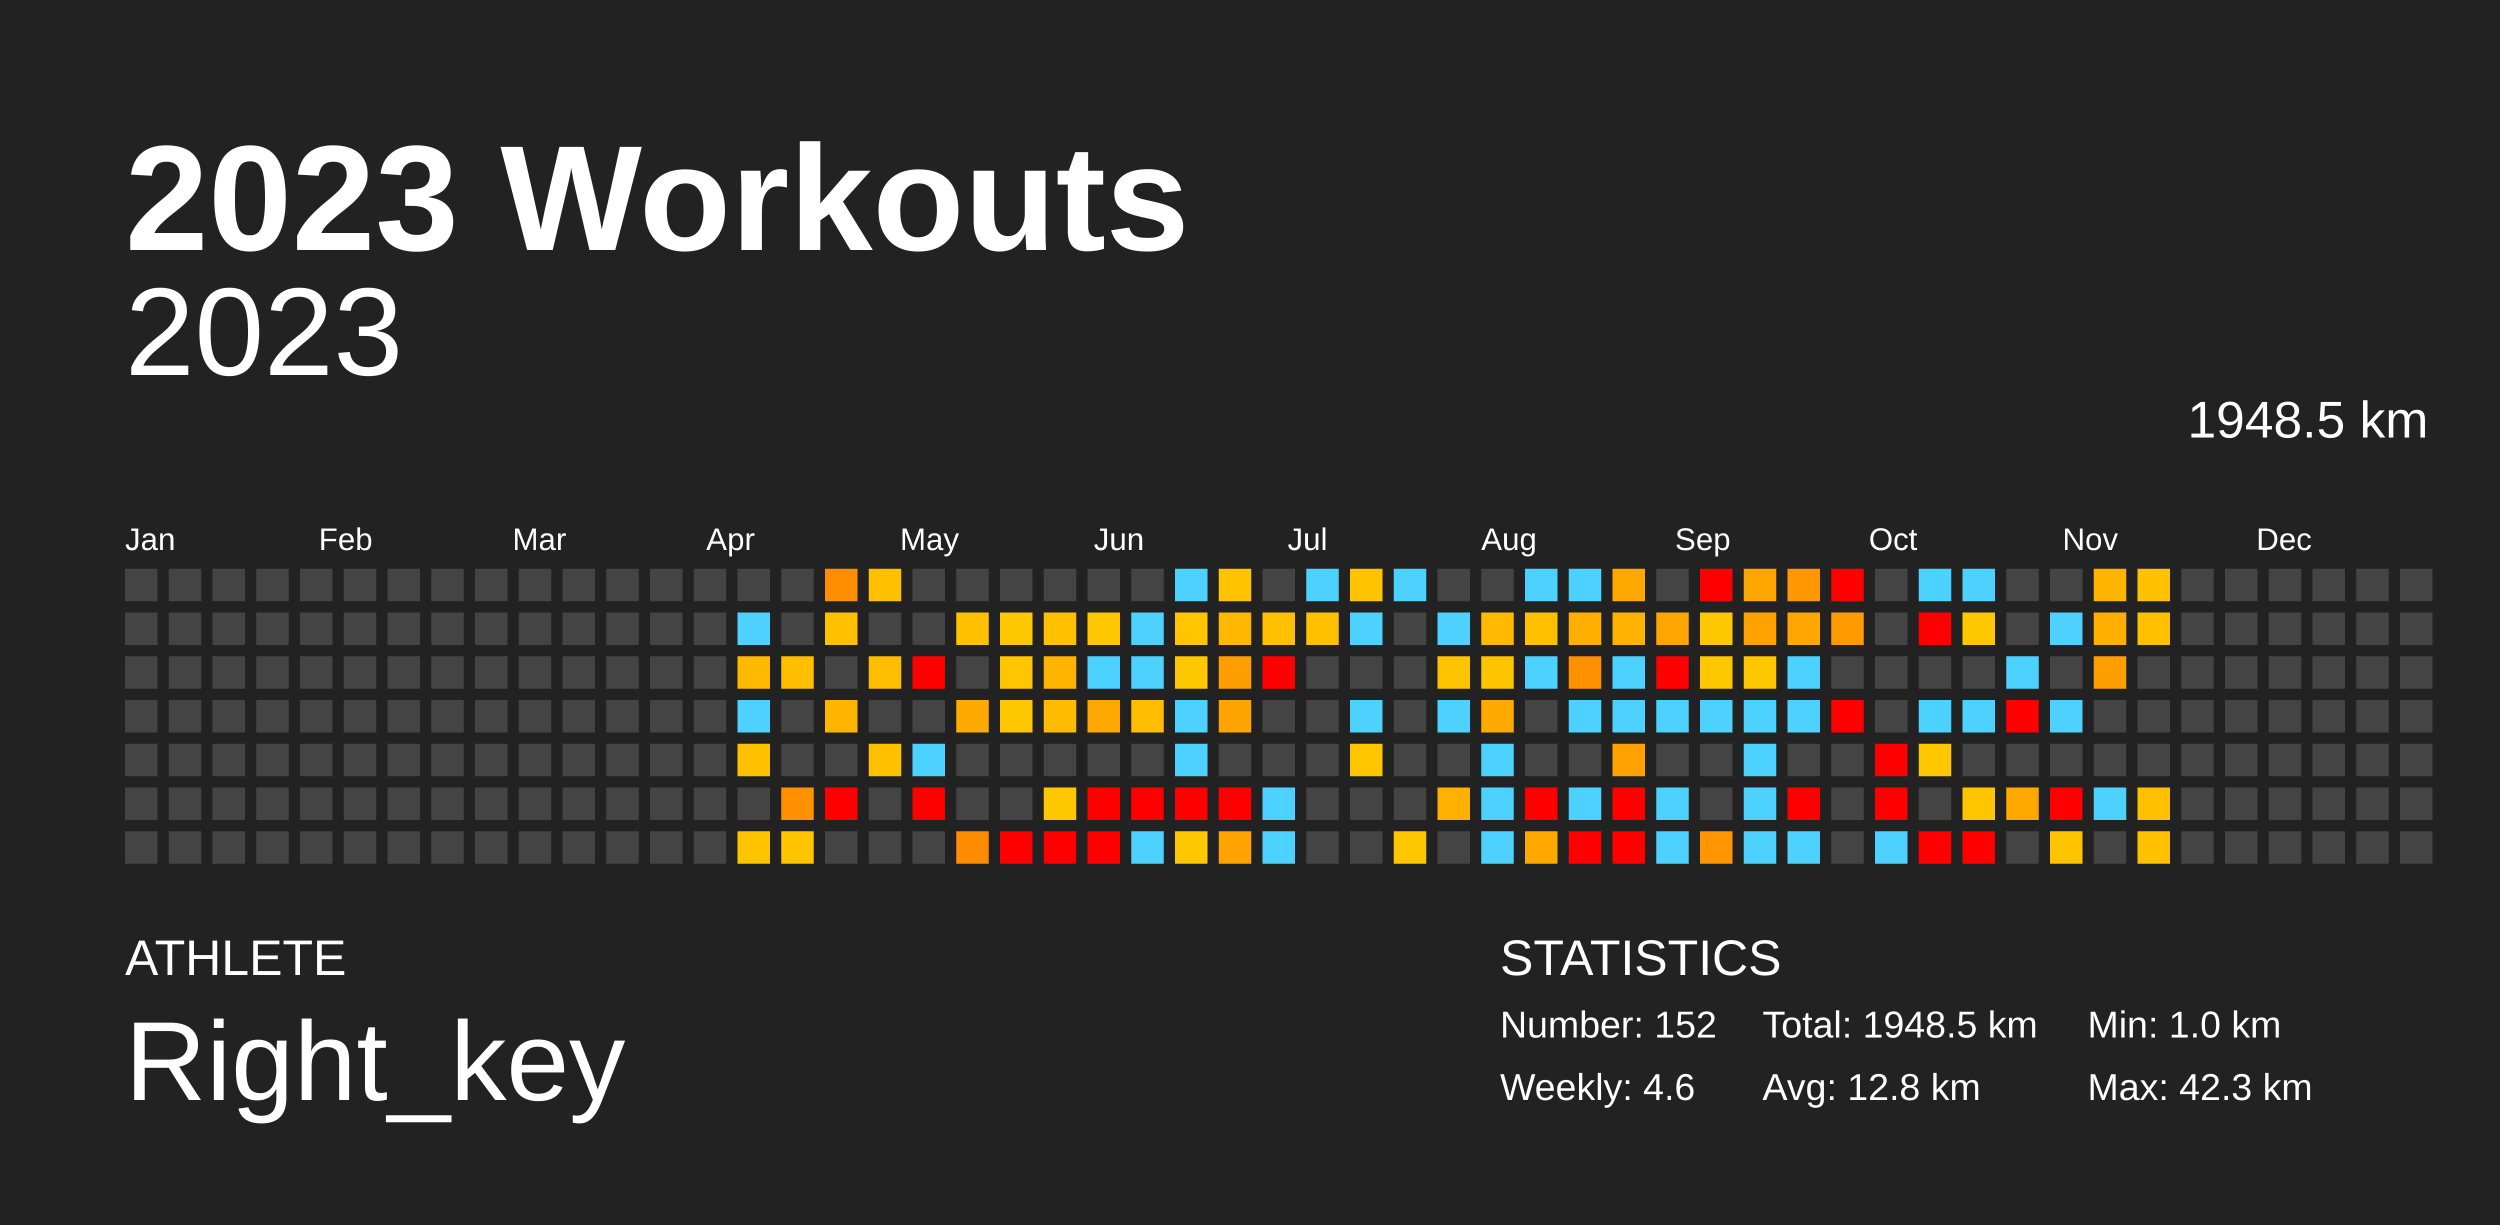
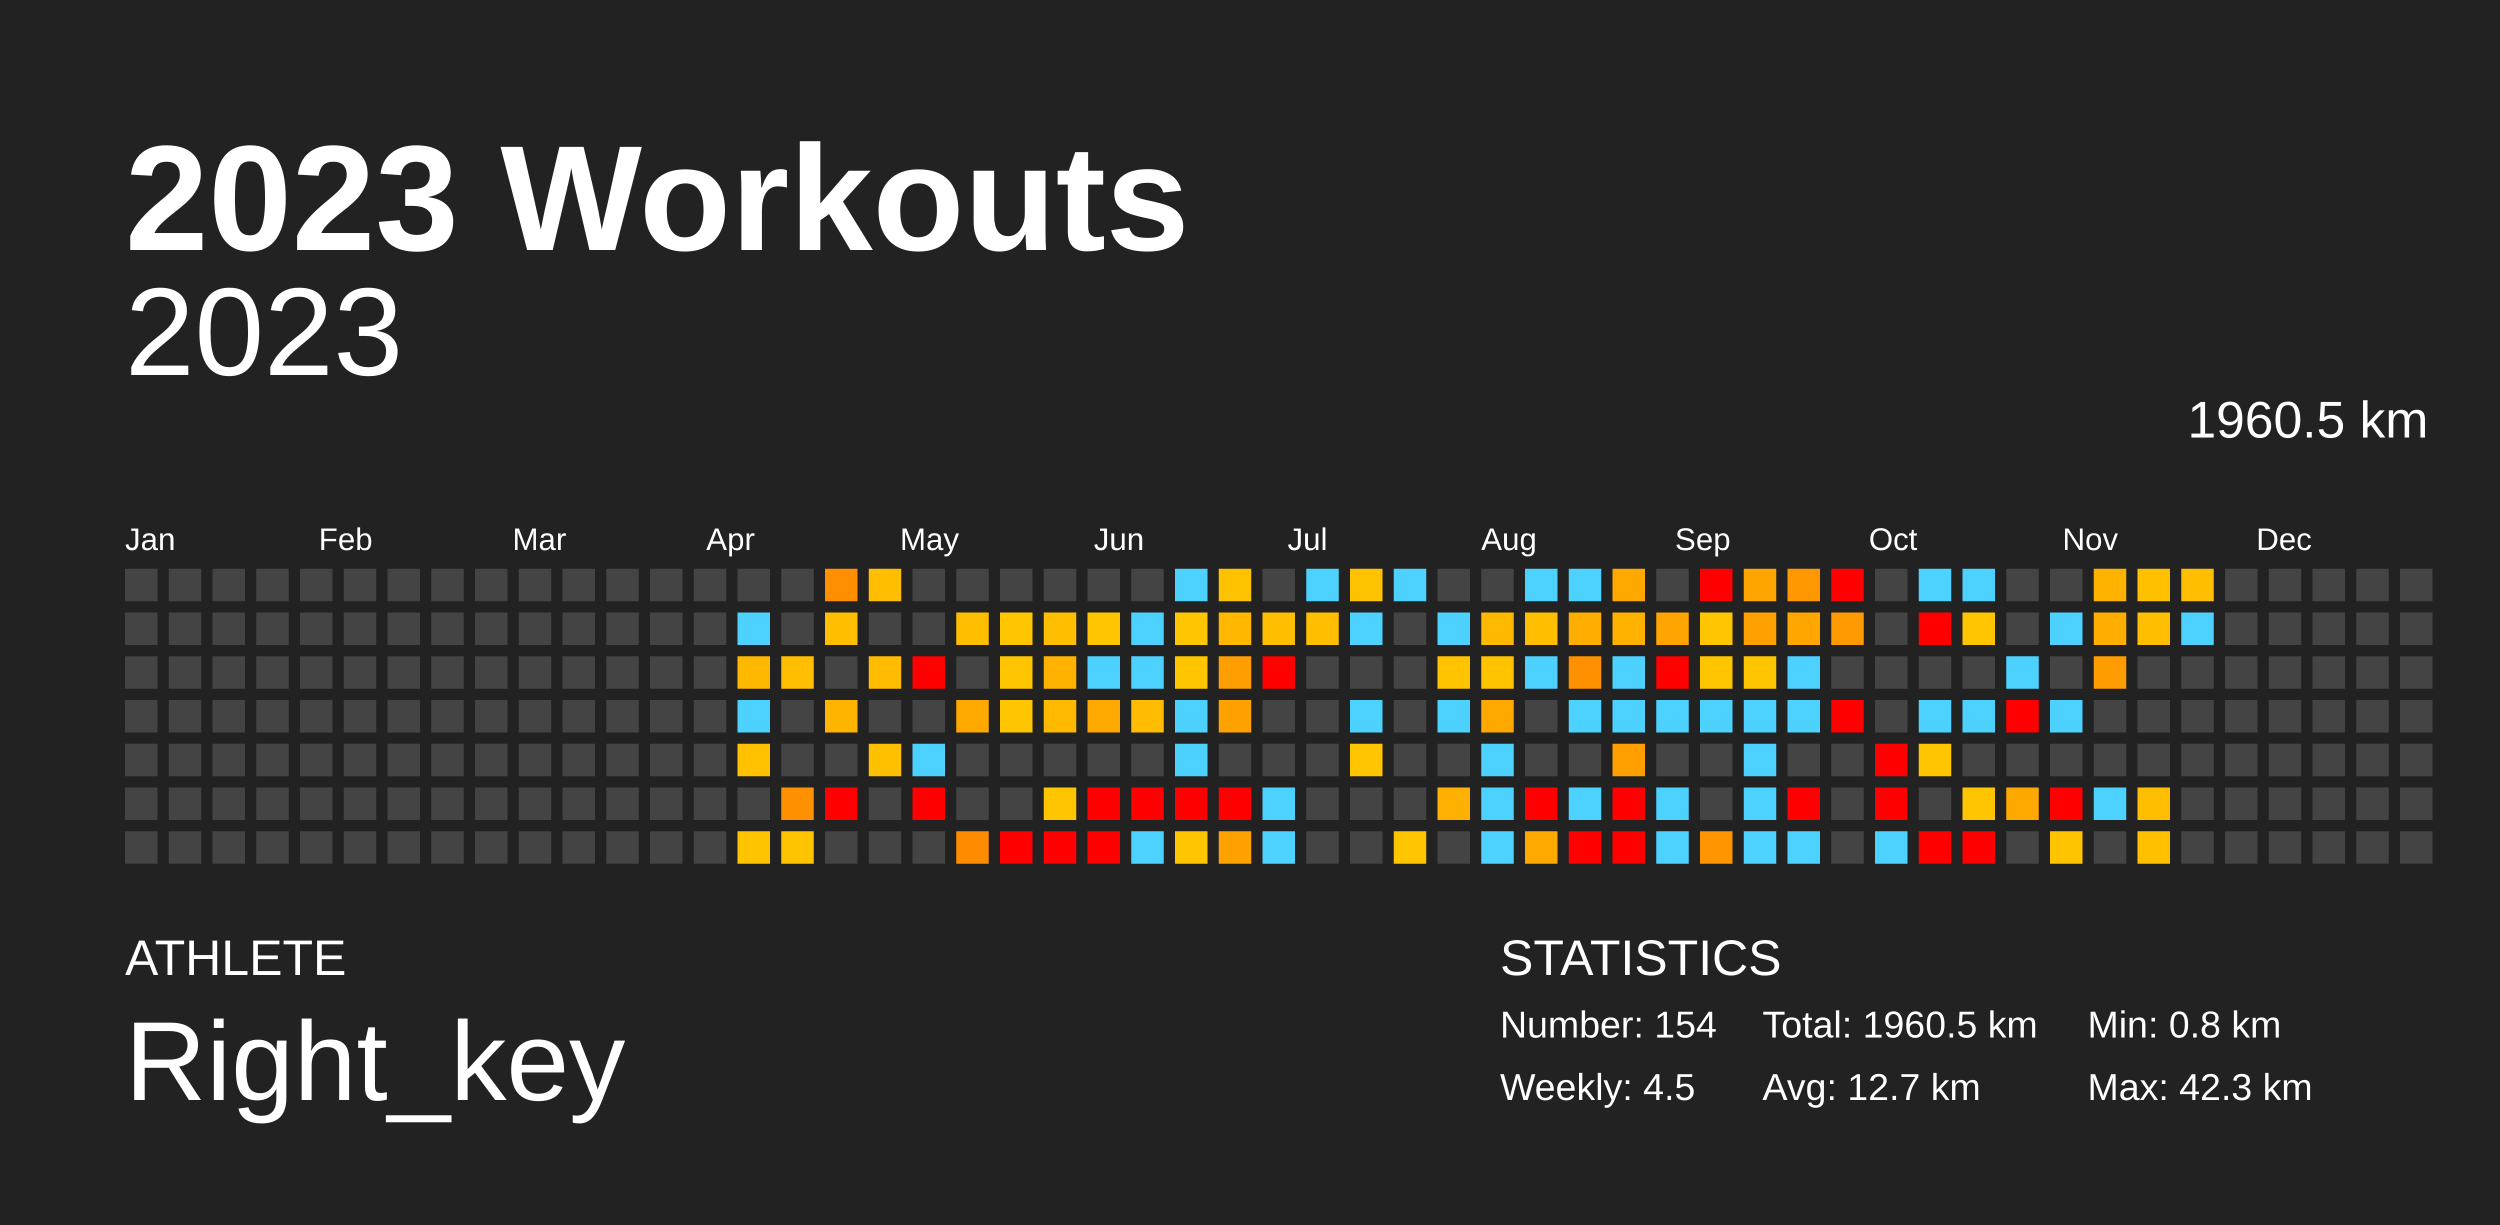
<svg xmlns="http://www.w3.org/2000/svg" baseProfile="full" height="98mm" version="1.1" viewBox="0,0,200,98" width="200mm">
  <defs />
  <rect fill="#222222" height="98" width="200" x="0" y="0" />
  <text fill="#FFFFFF" style="font-size:12px; font-family:Arial; font-weight:bold;" x="10" y="20">2023 Workouts</text>
  <text fill="#FFFFFF" style="font-size:4px; font-family:Arial" x="10" y="78">ATHLETE</text>
  <text fill="#FFFFFF" style="font-size:9px; font-family:Arial" x="10" y="88">Right_key</text>
  <text fill="#FFFFFF" style="font-size:4px; font-family:Arial" x="120" y="78">STATISTICS</text>
-   <text fill="#FFFFFF" style="font-size:3px; font-family:Arial" x="120" y="83">Number: 152</text>
-   <text fill="#FFFFFF" style="font-size:3px; font-family:Arial" x="120" y="88">Weekly: 4.6</text>
-   <text fill="#FFFFFF" style="font-size:3px; font-family:Arial" x="141" y="83">Total: 1948.5 km</text>
-   <text fill="#FFFFFF" style="font-size:3px; font-family:Arial" x="141" y="88">Avg: 12.8 km</text>
-   <text fill="#FFFFFF" style="font-size:3px; font-family:Arial" x="167" y="83">Min: 1.0 km</text>
+   <text fill="#FFFFFF" style="font-size:3px; font-family:Arial" x="120" y="83">Number: 154</text>
+   <text fill="#FFFFFF" style="font-size:3px; font-family:Arial" x="120" y="88">Weekly: 4.5</text>
+   <text fill="#FFFFFF" style="font-size:3px; font-family:Arial" x="141" y="83">Total: 1960.5 km</text>
+   <text fill="#FFFFFF" style="font-size:3px; font-family:Arial" x="141" y="88">Avg: 12.7 km</text>
+   <text fill="#FFFFFF" style="font-size:3px; font-family:Arial" x="167" y="83">Min: 0.8 km</text>
  <text fill="#FFFFFF" style="font-size:3px; font-family:Arial" x="167" y="88">Max: 42.3 km</text>
  <text alignment-baseline="hanging" fill="#FFFFFF" style="font-size:10.0px; font-family:Arial;" x="10" y="30">2023</text>
-   <text alignment-baseline="hanging" fill="#FFFFFF" style="font-size:4.125px; font-family:Arial;" x="175" y="35">1948.5 km</text>
+   <text alignment-baseline="hanging" fill="#FFFFFF" style="font-size:4.125px; font-family:Arial;" x="175" y="35">1960.5 km</text>
  <text fill="#FFFFFF" style="font-size:2.5px; font-family:Arial" x="10.0" y="44">Jan</text>
  <text fill="#FFFFFF" style="font-size:2.5px; font-family:Arial" x="25.5" y="44">Feb</text>
  <text fill="#FFFFFF" style="font-size:2.5px; font-family:Arial" x="41.0" y="44">Mar</text>
  <text fill="#FFFFFF" style="font-size:2.5px; font-family:Arial" x="56.5" y="44">Apr</text>
  <text fill="#FFFFFF" style="font-size:2.5px; font-family:Arial" x="72.0" y="44">May</text>
  <text fill="#FFFFFF" style="font-size:2.5px; font-family:Arial" x="87.5" y="44">Jun</text>
  <text fill="#FFFFFF" style="font-size:2.5px; font-family:Arial" x="103.0" y="44">Jul</text>
  <text fill="#FFFFFF" style="font-size:2.5px; font-family:Arial" x="118.5" y="44">Aug</text>
  <text fill="#FFFFFF" style="font-size:2.5px; font-family:Arial" x="134.0" y="44">Sep</text>
  <text fill="#FFFFFF" style="font-size:2.5px; font-family:Arial" x="149.5" y="44">Oct</text>
  <text fill="#FFFFFF" style="font-size:2.5px; font-family:Arial" x="165.0" y="44">Nov</text>
  <text fill="#FFFFFF" style="font-size:2.5px; font-family:Arial" x="180.5" y="44">Dec</text>
  <rect fill="#444444" height="2.6" width="2.6" x="10.0" y="45.5" />
  <rect fill="#444444" height="2.6" width="2.6" x="10.0" y="49.0" />
  <rect fill="#444444" height="2.6" width="2.6" x="10.0" y="52.5" />
  <rect fill="#444444" height="2.6" width="2.6" x="10.0" y="56.0" />
  <rect fill="#444444" height="2.6" width="2.6" x="10.0" y="59.5" />
  <rect fill="#444444" height="2.6" width="2.6" x="10.0" y="63.0" />
  <rect fill="#444444" height="2.6" width="2.6" x="10.0" y="66.5" />
  <rect fill="#444444" height="2.6" width="2.6" x="13.5" y="45.5" />
  <rect fill="#444444" height="2.6" width="2.6" x="13.5" y="49.0" />
  <rect fill="#444444" height="2.6" width="2.6" x="13.5" y="52.5" />
  <rect fill="#444444" height="2.6" width="2.6" x="13.5" y="56.0" />
  <rect fill="#444444" height="2.6" width="2.6" x="13.5" y="59.5" />
  <rect fill="#444444" height="2.6" width="2.6" x="13.5" y="63.0" />
  <rect fill="#444444" height="2.6" width="2.6" x="13.5" y="66.5" />
  <rect fill="#444444" height="2.6" width="2.6" x="17.0" y="45.5" />
  <rect fill="#444444" height="2.6" width="2.6" x="17.0" y="49.0" />
  <rect fill="#444444" height="2.6" width="2.6" x="17.0" y="52.5" />
  <rect fill="#444444" height="2.6" width="2.6" x="17.0" y="56.0" />
  <rect fill="#444444" height="2.6" width="2.6" x="17.0" y="59.5" />
  <rect fill="#444444" height="2.6" width="2.6" x="17.0" y="63.0" />
  <rect fill="#444444" height="2.6" width="2.6" x="17.0" y="66.5" />
  <rect fill="#444444" height="2.6" width="2.6" x="20.5" y="45.5" />
  <rect fill="#444444" height="2.6" width="2.6" x="20.5" y="49.0" />
  <rect fill="#444444" height="2.6" width="2.6" x="20.5" y="52.5" />
  <rect fill="#444444" height="2.6" width="2.6" x="20.5" y="56.0" />
  <rect fill="#444444" height="2.6" width="2.6" x="20.5" y="59.5" />
  <rect fill="#444444" height="2.6" width="2.6" x="20.5" y="63.0" />
  <rect fill="#444444" height="2.6" width="2.6" x="20.5" y="66.5" />
  <rect fill="#444444" height="2.6" width="2.6" x="24.0" y="45.5" />
  <rect fill="#444444" height="2.6" width="2.6" x="24.0" y="49.0" />
  <rect fill="#444444" height="2.6" width="2.6" x="24.0" y="52.5" />
  <rect fill="#444444" height="2.6" width="2.6" x="24.0" y="56.0" />
  <rect fill="#444444" height="2.6" width="2.6" x="24.0" y="59.5" />
  <rect fill="#444444" height="2.6" width="2.6" x="24.0" y="63.0" />
  <rect fill="#444444" height="2.6" width="2.6" x="24.0" y="66.5" />
  <rect fill="#444444" height="2.6" width="2.6" x="27.5" y="45.5" />
  <rect fill="#444444" height="2.6" width="2.6" x="27.5" y="49.0" />
  <rect fill="#444444" height="2.6" width="2.6" x="27.5" y="52.5" />
  <rect fill="#444444" height="2.6" width="2.6" x="27.5" y="56.0" />
  <rect fill="#444444" height="2.6" width="2.6" x="27.5" y="59.5" />
  <rect fill="#444444" height="2.6" width="2.6" x="27.5" y="63.0" />
  <rect fill="#444444" height="2.6" width="2.6" x="27.5" y="66.5" />
  <rect fill="#444444" height="2.6" width="2.6" x="31.0" y="45.5" />
  <rect fill="#444444" height="2.6" width="2.6" x="31.0" y="49.0" />
  <rect fill="#444444" height="2.6" width="2.6" x="31.0" y="52.5" />
  <rect fill="#444444" height="2.6" width="2.6" x="31.0" y="56.0" />
  <rect fill="#444444" height="2.6" width="2.6" x="31.0" y="59.5" />
  <rect fill="#444444" height="2.6" width="2.6" x="31.0" y="63.0" />
  <rect fill="#444444" height="2.6" width="2.6" x="31.0" y="66.5" />
  <rect fill="#444444" height="2.6" width="2.6" x="34.5" y="45.5" />
  <rect fill="#444444" height="2.6" width="2.6" x="34.5" y="49.0" />
  <rect fill="#444444" height="2.6" width="2.6" x="34.5" y="52.5" />
  <rect fill="#444444" height="2.6" width="2.6" x="34.5" y="56.0" />
  <rect fill="#444444" height="2.6" width="2.6" x="34.5" y="59.5" />
  <rect fill="#444444" height="2.6" width="2.6" x="34.5" y="63.0" />
  <rect fill="#444444" height="2.6" width="2.6" x="34.5" y="66.5" />
  <rect fill="#444444" height="2.6" width="2.6" x="38.0" y="45.5" />
  <rect fill="#444444" height="2.6" width="2.6" x="38.0" y="49.0" />
  <rect fill="#444444" height="2.6" width="2.6" x="38.0" y="52.5" />
  <rect fill="#444444" height="2.6" width="2.6" x="38.0" y="56.0" />
  <rect fill="#444444" height="2.6" width="2.6" x="38.0" y="59.5" />
  <rect fill="#444444" height="2.6" width="2.6" x="38.0" y="63.0" />
  <rect fill="#444444" height="2.6" width="2.6" x="38.0" y="66.5" />
  <rect fill="#444444" height="2.6" width="2.6" x="41.5" y="45.5" />
  <rect fill="#444444" height="2.6" width="2.6" x="41.5" y="49.0" />
  <rect fill="#444444" height="2.6" width="2.6" x="41.5" y="52.5" />
  <rect fill="#444444" height="2.6" width="2.6" x="41.5" y="56.0" />
  <rect fill="#444444" height="2.6" width="2.6" x="41.5" y="59.5" />
  <rect fill="#444444" height="2.6" width="2.6" x="41.5" y="63.0" />
  <rect fill="#444444" height="2.6" width="2.6" x="41.5" y="66.5" />
  <rect fill="#444444" height="2.6" width="2.6" x="45.0" y="45.5" />
  <rect fill="#444444" height="2.6" width="2.6" x="45.0" y="49.0" />
  <rect fill="#444444" height="2.6" width="2.6" x="45.0" y="52.5" />
  <rect fill="#444444" height="2.6" width="2.6" x="45.0" y="56.0" />
  <rect fill="#444444" height="2.6" width="2.6" x="45.0" y="59.5" />
  <rect fill="#444444" height="2.6" width="2.6" x="45.0" y="63.0" />
  <rect fill="#444444" height="2.6" width="2.6" x="45.0" y="66.5" />
  <rect fill="#444444" height="2.6" width="2.6" x="48.5" y="45.5" />
  <rect fill="#444444" height="2.6" width="2.6" x="48.5" y="49.0" />
  <rect fill="#444444" height="2.6" width="2.6" x="48.5" y="52.5" />
  <rect fill="#444444" height="2.6" width="2.6" x="48.5" y="56.0" />
  <rect fill="#444444" height="2.6" width="2.6" x="48.5" y="59.5" />
  <rect fill="#444444" height="2.6" width="2.6" x="48.5" y="63.0" />
  <rect fill="#444444" height="2.6" width="2.6" x="48.5" y="66.5" />
  <rect fill="#444444" height="2.6" width="2.6" x="52.0" y="45.5" />
  <rect fill="#444444" height="2.6" width="2.6" x="52.0" y="49.0" />
  <rect fill="#444444" height="2.6" width="2.6" x="52.0" y="52.5" />
  <rect fill="#444444" height="2.6" width="2.6" x="52.0" y="56.0" />
  <rect fill="#444444" height="2.6" width="2.6" x="52.0" y="59.5" />
  <rect fill="#444444" height="2.6" width="2.6" x="52.0" y="63.0" />
  <rect fill="#444444" height="2.6" width="2.6" x="52.0" y="66.5" />
  <rect fill="#444444" height="2.6" width="2.6" x="55.5" y="45.5" />
  <rect fill="#444444" height="2.6" width="2.6" x="55.5" y="49.0" />
  <rect fill="#444444" height="2.6" width="2.6" x="55.5" y="52.5" />
  <rect fill="#444444" height="2.6" width="2.6" x="55.5" y="56.0" />
  <rect fill="#444444" height="2.6" width="2.6" x="55.5" y="59.5" />
  <rect fill="#444444" height="2.6" width="2.6" x="55.5" y="63.0" />
  <rect fill="#444444" height="2.6" width="2.6" x="55.5" y="66.5" />
  <rect fill="#444444" height="2.6" width="2.6" x="59.0" y="45.5" />
  <rect fill="#4dd2ff" height="2.6" width="2.6" x="59.0" y="49.0" />
-   <rect fill="#ffb900" height="2.6" width="2.6" x="59.0" y="52.5" />
+   <rect fill="#ffb800" height="2.6" width="2.6" x="59.0" y="52.5" />
  <rect fill="#4dd2ff" height="2.6" width="2.6" x="59.0" y="56.0" />
-   <rect fill="#ffc200" height="2.6" width="2.6" x="59.0" y="59.5" />
+   <rect fill="#ffc100" height="2.6" width="2.6" x="59.0" y="59.5" />
  <rect fill="#444444" height="2.6" width="2.6" x="59.0" y="63.0" />
-   <rect fill="#ffc400" height="2.6" width="2.6" x="59.0" y="66.5" />
+   <rect fill="#ffc300" height="2.6" width="2.6" x="59.0" y="66.5" />
  <rect fill="#444444" height="2.6" width="2.6" x="62.5" y="45.5" />
  <rect fill="#444444" height="2.6" width="2.6" x="62.5" y="49.0" />
-   <rect fill="#ffbf00" height="2.6" width="2.6" x="62.5" y="52.5" />
+   <rect fill="#ffbe00" height="2.6" width="2.6" x="62.5" y="52.5" />
  <rect fill="#444444" height="2.6" width="2.6" x="62.5" y="56.0" />
  <rect fill="#444444" height="2.6" width="2.6" x="62.5" y="59.5" />
-   <rect fill="#ff9100" height="2.6" width="2.6" x="62.5" y="63.0" />
-   <rect fill="#ffc400" height="2.6" width="2.6" x="62.5" y="66.5" />
-   <rect fill="#ff8f00" height="2.6" width="2.6" x="66.0" y="45.5" />
-   <rect fill="#ffc000" height="2.6" width="2.6" x="66.0" y="49.0" />
+   <rect fill="#ff9000" height="2.6" width="2.6" x="62.5" y="63.0" />
+   <rect fill="#ffc300" height="2.6" width="2.6" x="62.5" y="66.5" />
+   <rect fill="#ff8e00" height="2.6" width="2.6" x="66.0" y="45.5" />
+   <rect fill="#ffbf00" height="2.6" width="2.6" x="66.0" y="49.0" />
  <rect fill="#444444" height="2.6" width="2.6" x="66.0" y="52.5" />
-   <rect fill="#ffb500" height="2.6" width="2.6" x="66.0" y="56.0" />
+   <rect fill="#ffb400" height="2.6" width="2.6" x="66.0" y="56.0" />
  <rect fill="#444444" height="2.6" width="2.6" x="66.0" y="59.5" />
  <rect fill="red" height="2.6" width="2.6" x="66.0" y="63.0" />
  <rect fill="#444444" height="2.6" width="2.6" x="66.0" y="66.5" />
-   <rect fill="#ffc000" height="2.6" width="2.6" x="69.5" y="45.5" />
+   <rect fill="#ffbf00" height="2.6" width="2.6" x="69.5" y="45.5" />
  <rect fill="#444444" height="2.6" width="2.6" x="69.5" y="49.0" />
-   <rect fill="#ffbd00" height="2.6" width="2.6" x="69.5" y="52.5" />
+   <rect fill="#ffbc00" height="2.6" width="2.6" x="69.5" y="52.5" />
  <rect fill="#444444" height="2.6" width="2.6" x="69.5" y="56.0" />
-   <rect fill="#ffc100" height="2.6" width="2.6" x="69.5" y="59.5" />
+   <rect fill="#ffc000" height="2.6" width="2.6" x="69.5" y="59.5" />
  <rect fill="#444444" height="2.6" width="2.6" x="69.5" y="63.0" />
  <rect fill="#444444" height="2.6" width="2.6" x="69.5" y="66.5" />
  <rect fill="#444444" height="2.6" width="2.6" x="73.0" y="45.5" />
  <rect fill="#444444" height="2.6" width="2.6" x="73.0" y="49.0" />
  <rect fill="red" height="2.6" width="2.6" x="73.0" y="52.5" />
  <rect fill="#444444" height="2.6" width="2.6" x="73.0" y="56.0" />
  <rect fill="#4dd2ff" height="2.6" width="2.6" x="73.0" y="59.5" />
  <rect fill="red" height="2.6" width="2.6" x="73.0" y="63.0" />
  <rect fill="#444444" height="2.6" width="2.6" x="73.0" y="66.5" />
  <rect fill="#444444" height="2.6" width="2.6" x="76.5" y="45.5" />
-   <rect fill="#ffc000" height="2.6" width="2.6" x="76.5" y="49.0" />
+   <rect fill="#ffbf00" height="2.6" width="2.6" x="76.5" y="49.0" />
  <rect fill="#444444" height="2.6" width="2.6" x="76.5" y="52.5" />
-   <rect fill="#ffaa00" height="2.6" width="2.6" x="76.5" y="56.0" />
+   <rect fill="#ffa900" height="2.6" width="2.6" x="76.5" y="56.0" />
  <rect fill="#444444" height="2.6" width="2.6" x="76.5" y="59.5" />
  <rect fill="#444444" height="2.6" width="2.6" x="76.5" y="63.0" />
-   <rect fill="#ff8c00" height="2.6" width="2.6" x="76.5" y="66.5" />
+   <rect fill="#ff8b00" height="2.6" width="2.6" x="76.5" y="66.5" />
  <rect fill="#444444" height="2.6" width="2.6" x="80.0" y="45.5" />
-   <rect fill="#ffc700" height="2.6" width="2.6" x="80.0" y="49.0" />
-   <rect fill="#ffc600" height="2.6" width="2.6" x="80.0" y="52.5" />
-   <rect fill="#ffc700" height="2.6" width="2.6" x="80.0" y="56.0" />
+   <rect fill="#ffc600" height="2.6" width="2.6" x="80.0" y="49.0" />
+   <rect fill="#ffc500" height="2.6" width="2.6" x="80.0" y="52.5" />
+   <rect fill="#ffc600" height="2.6" width="2.6" x="80.0" y="56.0" />
  <rect fill="#444444" height="2.6" width="2.6" x="80.0" y="59.5" />
  <rect fill="#444444" height="2.6" width="2.6" x="80.0" y="63.0" />
  <rect fill="red" height="2.6" width="2.6" x="80.0" y="66.5" />
  <rect fill="#444444" height="2.6" width="2.6" x="83.5" y="45.5" />
-   <rect fill="#ffc000" height="2.6" width="2.6" x="83.5" y="49.0" />
-   <rect fill="#ffb400" height="2.6" width="2.6" x="83.5" y="52.5" />
-   <rect fill="#ffbb00" height="2.6" width="2.6" x="83.5" y="56.0" />
+   <rect fill="#ffbf00" height="2.6" width="2.6" x="83.5" y="49.0" />
+   <rect fill="#ffb300" height="2.6" width="2.6" x="83.5" y="52.5" />
+   <rect fill="#ffba00" height="2.6" width="2.6" x="83.5" y="56.0" />
  <rect fill="#444444" height="2.6" width="2.6" x="83.5" y="59.5" />
-   <rect fill="#ffc700" height="2.6" width="2.6" x="83.5" y="63.0" />
+   <rect fill="#ffc600" height="2.6" width="2.6" x="83.5" y="63.0" />
  <rect fill="red" height="2.6" width="2.6" x="83.5" y="66.5" />
  <rect fill="#444444" height="2.6" width="2.6" x="87.0" y="45.5" />
-   <rect fill="#ffc700" height="2.6" width="2.6" x="87.0" y="49.0" />
+   <rect fill="#ffc600" height="2.6" width="2.6" x="87.0" y="49.0" />
  <rect fill="#4dd2ff" height="2.6" width="2.6" x="87.0" y="52.5" />
-   <rect fill="#ffa900" height="2.6" width="2.6" x="87.0" y="56.0" />
+   <rect fill="#ffa800" height="2.6" width="2.6" x="87.0" y="56.0" />
  <rect fill="#444444" height="2.6" width="2.6" x="87.0" y="59.5" />
  <rect fill="red" height="2.6" width="2.6" x="87.0" y="63.0" />
  <rect fill="red" height="2.6" width="2.6" x="87.0" y="66.5" />
  <rect fill="#444444" height="2.6" width="2.6" x="90.5" y="45.5" />
  <rect fill="#4dd2ff" height="2.6" width="2.6" x="90.5" y="49.0" />
  <rect fill="#4dd2ff" height="2.6" width="2.6" x="90.5" y="52.5" />
-   <rect fill="#ffbd00" height="2.6" width="2.6" x="90.5" y="56.0" />
+   <rect fill="#ffbc00" height="2.6" width="2.6" x="90.5" y="56.0" />
  <rect fill="#444444" height="2.6" width="2.6" x="90.5" y="59.5" />
  <rect fill="red" height="2.6" width="2.6" x="90.5" y="63.0" />
  <rect fill="#4dd2ff" height="2.6" width="2.6" x="90.5" y="66.5" />
  <rect fill="#4dd2ff" height="2.6" width="2.6" x="94.0" y="45.5" />
-   <rect fill="#ffc600" height="2.6" width="2.6" x="94.0" y="49.0" />
-   <rect fill="#ffc700" height="2.6" width="2.6" x="94.0" y="52.5" />
+   <rect fill="#ffc500" height="2.6" width="2.6" x="94.0" y="49.0" />
+   <rect fill="#ffc600" height="2.6" width="2.6" x="94.0" y="52.5" />
  <rect fill="#4dd2ff" height="2.6" width="2.6" x="94.0" y="56.0" />
  <rect fill="#4dd2ff" height="2.6" width="2.6" x="94.0" y="59.5" />
  <rect fill="red" height="2.6" width="2.6" x="94.0" y="63.0" />
-   <rect fill="#ffc700" height="2.6" width="2.6" x="94.0" y="66.5" />
-   <rect fill="#ffc300" height="2.6" width="2.6" x="97.5" y="45.5" />
-   <rect fill="#ffb800" height="2.6" width="2.6" x="97.5" y="49.0" />
+   <rect fill="#ffc600" height="2.6" width="2.6" x="94.0" y="66.5" />
+   <rect fill="#ffc200" height="2.6" width="2.6" x="97.5" y="45.5" />
+   <rect fill="#ffb700" height="2.6" width="2.6" x="97.5" y="49.0" />
  <rect fill="#ff9e00" height="2.6" width="2.6" x="97.5" y="52.5" />
-   <rect fill="#ffa300" height="2.6" width="2.6" x="97.5" y="56.0" />
+   <rect fill="#ffa200" height="2.6" width="2.6" x="97.5" y="56.0" />
  <rect fill="#444444" height="2.6" width="2.6" x="97.5" y="59.5" />
  <rect fill="red" height="2.6" width="2.6" x="97.5" y="63.0" />
-   <rect fill="#ffa300" height="2.6" width="2.6" x="97.5" y="66.5" />
+   <rect fill="#ffa200" height="2.6" width="2.6" x="97.5" y="66.5" />
  <rect fill="#444444" height="2.6" width="2.6" x="101.0" y="45.5" />
-   <rect fill="#ffc000" height="2.6" width="2.6" x="101.0" y="49.0" />
+   <rect fill="#ffbf00" height="2.6" width="2.6" x="101.0" y="49.0" />
  <rect fill="red" height="2.6" width="2.6" x="101.0" y="52.5" />
  <rect fill="#444444" height="2.6" width="2.6" x="101.0" y="56.0" />
  <rect fill="#444444" height="2.6" width="2.6" x="101.0" y="59.5" />
  <rect fill="#4dd2ff" height="2.6" width="2.6" x="101.0" y="63.0" />
  <rect fill="#4dd2ff" height="2.6" width="2.6" x="101.0" y="66.5" />
  <rect fill="#4dd2ff" height="2.6" width="2.6" x="104.5" y="45.5" />
-   <rect fill="#ffc000" height="2.6" width="2.6" x="104.5" y="49.0" />
+   <rect fill="#ffbf00" height="2.6" width="2.6" x="104.5" y="49.0" />
  <rect fill="#444444" height="2.6" width="2.6" x="104.5" y="52.5" />
  <rect fill="#444444" height="2.6" width="2.6" x="104.5" y="56.0" />
  <rect fill="#444444" height="2.6" width="2.6" x="104.5" y="59.5" />
  <rect fill="#444444" height="2.6" width="2.6" x="104.5" y="63.0" />
  <rect fill="#444444" height="2.6" width="2.6" x="104.5" y="66.5" />
-   <rect fill="#ffc300" height="2.6" width="2.6" x="108.0" y="45.5" />
+   <rect fill="#ffc200" height="2.6" width="2.6" x="108.0" y="45.5" />
  <rect fill="#4dd2ff" height="2.6" width="2.6" x="108.0" y="49.0" />
  <rect fill="#444444" height="2.6" width="2.6" x="108.0" y="52.5" />
  <rect fill="#4dd2ff" height="2.6" width="2.6" x="108.0" y="56.0" />
-   <rect fill="#ffc600" height="2.6" width="2.6" x="108.0" y="59.5" />
+   <rect fill="#ffc500" height="2.6" width="2.6" x="108.0" y="59.5" />
  <rect fill="#444444" height="2.6" width="2.6" x="108.0" y="63.0" />
  <rect fill="#444444" height="2.6" width="2.6" x="108.0" y="66.5" />
  <rect fill="#4dd2ff" height="2.6" width="2.6" x="111.5" y="45.5" />
  <rect fill="#444444" height="2.6" width="2.6" x="111.5" y="49.0" />
  <rect fill="#444444" height="2.6" width="2.6" x="111.5" y="52.5" />
  <rect fill="#444444" height="2.6" width="2.6" x="111.5" y="56.0" />
  <rect fill="#444444" height="2.6" width="2.6" x="111.5" y="59.5" />
  <rect fill="#444444" height="2.6" width="2.6" x="111.5" y="63.0" />
-   <rect fill="#ffc700" height="2.6" width="2.6" x="111.5" y="66.5" />
+   <rect fill="#ffc600" height="2.6" width="2.6" x="111.5" y="66.5" />
  <rect fill="#444444" height="2.6" width="2.6" x="115.0" y="45.5" />
  <rect fill="#4dd2ff" height="2.6" width="2.6" x="115.0" y="49.0" />
-   <rect fill="#ffc400" height="2.6" width="2.6" x="115.0" y="52.5" />
+   <rect fill="#ffc300" height="2.6" width="2.6" x="115.0" y="52.5" />
  <rect fill="#4dd2ff" height="2.6" width="2.6" x="115.0" y="56.0" />
  <rect fill="#444444" height="2.6" width="2.6" x="115.0" y="59.5" />
  <rect fill="#ffb000" height="2.6" width="2.6" x="115.0" y="63.0" />
  <rect fill="#444444" height="2.6" width="2.6" x="115.0" y="66.5" />
  <rect fill="#444444" height="2.6" width="2.6" x="118.5" y="45.5" />
-   <rect fill="#ffba00" height="2.6" width="2.6" x="118.5" y="49.0" />
-   <rect fill="#ffc400" height="2.6" width="2.6" x="118.5" y="52.5" />
-   <rect fill="#ffaa00" height="2.6" width="2.6" x="118.5" y="56.0" />
+   <rect fill="#ffb900" height="2.6" width="2.6" x="118.5" y="49.0" />
+   <rect fill="#ffc300" height="2.6" width="2.6" x="118.5" y="52.5" />
+   <rect fill="#ffa900" height="2.6" width="2.6" x="118.5" y="56.0" />
  <rect fill="#4dd2ff" height="2.6" width="2.6" x="118.5" y="59.5" />
  <rect fill="#4dd2ff" height="2.6" width="2.6" x="118.5" y="63.0" />
  <rect fill="#4dd2ff" height="2.6" width="2.6" x="118.5" y="66.5" />
  <rect fill="#4dd2ff" height="2.6" width="2.6" x="122.0" y="45.5" />
-   <rect fill="#ffc000" height="2.6" width="2.6" x="122.0" y="49.0" />
+   <rect fill="#ffbf00" height="2.6" width="2.6" x="122.0" y="49.0" />
  <rect fill="#4dd2ff" height="2.6" width="2.6" x="122.0" y="52.5" />
  <rect fill="#444444" height="2.6" width="2.6" x="122.0" y="56.0" />
  <rect fill="#444444" height="2.6" width="2.6" x="122.0" y="59.5" />
  <rect fill="red" height="2.6" width="2.6" x="122.0" y="63.0" />
-   <rect fill="#ffa900" height="2.6" width="2.6" x="122.0" y="66.5" />
+   <rect fill="#ffa800" height="2.6" width="2.6" x="122.0" y="66.5" />
  <rect fill="#4dd2ff" height="2.6" width="2.6" x="125.5" y="45.5" />
-   <rect fill="#ffaf00" height="2.6" width="2.6" x="125.5" y="49.0" />
+   <rect fill="#ffae00" height="2.6" width="2.6" x="125.5" y="49.0" />
  <rect fill="#ff9100" height="2.6" width="2.6" x="125.5" y="52.5" />
  <rect fill="#4dd2ff" height="2.6" width="2.6" x="125.5" y="56.0" />
  <rect fill="#444444" height="2.6" width="2.6" x="125.5" y="59.5" />
  <rect fill="#4dd2ff" height="2.6" width="2.6" x="125.5" y="63.0" />
  <rect fill="red" height="2.6" width="2.6" x="125.5" y="66.5" />
-   <rect fill="#ffa900" height="2.6" width="2.6" x="129.0" y="45.5" />
-   <rect fill="#ffb300" height="2.6" width="2.6" x="129.0" y="49.0" />
+   <rect fill="#ffa800" height="2.6" width="2.6" x="129.0" y="45.5" />
+   <rect fill="#ffb200" height="2.6" width="2.6" x="129.0" y="49.0" />
  <rect fill="#4dd2ff" height="2.6" width="2.6" x="129.0" y="52.5" />
  <rect fill="#4dd2ff" height="2.6" width="2.6" x="129.0" y="56.0" />
-   <rect fill="#ffa100" height="2.6" width="2.6" x="129.0" y="59.5" />
+   <rect fill="#ffa000" height="2.6" width="2.6" x="129.0" y="59.5" />
  <rect fill="red" height="2.6" width="2.6" x="129.0" y="63.0" />
  <rect fill="red" height="2.6" width="2.6" x="129.0" y="66.5" />
  <rect fill="#444444" height="2.6" width="2.6" x="132.5" y="45.5" />
-   <rect fill="#ffa500" height="2.6" width="2.6" x="132.5" y="49.0" />
+   <rect fill="#ffa400" height="2.6" width="2.6" x="132.5" y="49.0" />
  <rect fill="red" height="2.6" width="2.6" x="132.5" y="52.5" />
  <rect fill="#4dd2ff" height="2.6" width="2.6" x="132.5" y="56.0" />
  <rect fill="#444444" height="2.6" width="2.6" x="132.5" y="59.5" />
  <rect fill="#4dd2ff" height="2.6" width="2.6" x="132.5" y="63.0" />
  <rect fill="#4dd2ff" height="2.6" width="2.6" x="132.5" y="66.5" />
  <rect fill="red" height="2.6" width="2.6" x="136.0" y="45.5" />
-   <rect fill="#ffc700" height="2.6" width="2.6" x="136.0" y="49.0" />
-   <rect fill="#ffc700" height="2.6" width="2.6" x="136.0" y="52.5" />
+   <rect fill="#ffc600" height="2.6" width="2.6" x="136.0" y="49.0" />
+   <rect fill="#ffc600" height="2.6" width="2.6" x="136.0" y="52.5" />
  <rect fill="#4dd2ff" height="2.6" width="2.6" x="136.0" y="56.0" />
  <rect fill="#444444" height="2.6" width="2.6" x="136.0" y="59.5" />
  <rect fill="#444444" height="2.6" width="2.6" x="136.0" y="63.0" />
  <rect fill="#ff9500" height="2.6" width="2.6" x="136.0" y="66.5" />
  <rect fill="#ffa500" height="2.6" width="2.6" x="139.5" y="45.5" />
-   <rect fill="#ffa200" height="2.6" width="2.6" x="139.5" y="49.0" />
-   <rect fill="#ffc700" height="2.6" width="2.6" x="139.5" y="52.5" />
+   <rect fill="#ffa100" height="2.6" width="2.6" x="139.5" y="49.0" />
+   <rect fill="#ffc600" height="2.6" width="2.6" x="139.5" y="52.5" />
  <rect fill="#4dd2ff" height="2.6" width="2.6" x="139.5" y="56.0" />
  <rect fill="#4dd2ff" height="2.6" width="2.6" x="139.5" y="59.5" />
  <rect fill="#4dd2ff" height="2.6" width="2.6" x="139.5" y="63.0" />
  <rect fill="#4dd2ff" height="2.6" width="2.6" x="139.5" y="66.5" />
-   <rect fill="#ff9800" height="2.6" width="2.6" x="143.0" y="45.5" />
+   <rect fill="#ff9700" height="2.6" width="2.6" x="143.0" y="45.5" />
  <rect fill="#ffa700" height="2.6" width="2.6" x="143.0" y="49.0" />
  <rect fill="#4dd2ff" height="2.6" width="2.6" x="143.0" y="52.5" />
  <rect fill="#4dd2ff" height="2.6" width="2.6" x="143.0" y="56.0" />
  <rect fill="#444444" height="2.6" width="2.6" x="143.0" y="59.5" />
  <rect fill="red" height="2.6" width="2.6" x="143.0" y="63.0" />
  <rect fill="#4dd2ff" height="2.6" width="2.6" x="143.0" y="66.5" />
  <rect fill="red" height="2.6" width="2.6" x="146.5" y="45.5" />
-   <rect fill="#ff9b00" height="2.6" width="2.6" x="146.5" y="49.0" />
+   <rect fill="#ff9a00" height="2.6" width="2.6" x="146.5" y="49.0" />
  <rect fill="#444444" height="2.6" width="2.6" x="146.5" y="52.5" />
  <rect fill="red" height="2.6" width="2.6" x="146.5" y="56.0" />
  <rect fill="#444444" height="2.6" width="2.6" x="146.5" y="59.5" />
  <rect fill="#444444" height="2.6" width="2.6" x="146.5" y="63.0" />
  <rect fill="#444444" height="2.6" width="2.6" x="146.5" y="66.5" />
  <rect fill="#444444" height="2.6" width="2.6" x="150.0" y="45.5" />
  <rect fill="#444444" height="2.6" width="2.6" x="150.0" y="49.0" />
  <rect fill="#444444" height="2.6" width="2.6" x="150.0" y="52.5" />
  <rect fill="#444444" height="2.6" width="2.6" x="150.0" y="56.0" />
  <rect fill="red" height="2.6" width="2.6" x="150.0" y="59.5" />
  <rect fill="red" height="2.6" width="2.6" x="150.0" y="63.0" />
  <rect fill="#4dd2ff" height="2.6" width="2.6" x="150.0" y="66.5" />
  <rect fill="#4dd2ff" height="2.6" width="2.6" x="153.5" y="45.5" />
  <rect fill="red" height="2.6" width="2.6" x="153.5" y="49.0" />
  <rect fill="#444444" height="2.6" width="2.6" x="153.5" y="52.5" />
  <rect fill="#4dd2ff" height="2.6" width="2.6" x="153.5" y="56.0" />
-   <rect fill="#ffc700" height="2.6" width="2.6" x="153.5" y="59.5" />
+   <rect fill="#ffc600" height="2.6" width="2.6" x="153.5" y="59.5" />
  <rect fill="#444444" height="2.6" width="2.6" x="153.5" y="63.0" />
  <rect fill="red" height="2.6" width="2.6" x="153.5" y="66.5" />
  <rect fill="#4dd2ff" height="2.6" width="2.6" x="157.0" y="45.5" />
-   <rect fill="#ffc700" height="2.6" width="2.6" x="157.0" y="49.0" />
+   <rect fill="#ffc600" height="2.6" width="2.6" x="157.0" y="49.0" />
  <rect fill="#444444" height="2.6" width="2.6" x="157.0" y="52.5" />
  <rect fill="#4dd2ff" height="2.6" width="2.6" x="157.0" y="56.0" />
  <rect fill="#444444" height="2.6" width="2.6" x="157.0" y="59.5" />
-   <rect fill="#ffc600" height="2.6" width="2.6" x="157.0" y="63.0" />
+   <rect fill="#ffc500" height="2.6" width="2.6" x="157.0" y="63.0" />
  <rect fill="red" height="2.6" width="2.6" x="157.0" y="66.5" />
  <rect fill="#444444" height="2.6" width="2.6" x="160.5" y="45.5" />
  <rect fill="#444444" height="2.6" width="2.6" x="160.5" y="49.0" />
  <rect fill="#4dd2ff" height="2.6" width="2.6" x="160.5" y="52.5" />
  <rect fill="red" height="2.6" width="2.6" x="160.5" y="56.0" />
  <rect fill="#444444" height="2.6" width="2.6" x="160.5" y="59.5" />
-   <rect fill="#ffa900" height="2.6" width="2.6" x="160.5" y="63.0" />
+   <rect fill="#ffa800" height="2.6" width="2.6" x="160.5" y="63.0" />
  <rect fill="#444444" height="2.6" width="2.6" x="160.5" y="66.5" />
  <rect fill="#444444" height="2.6" width="2.6" x="164.0" y="45.5" />
  <rect fill="#4dd2ff" height="2.6" width="2.6" x="164.0" y="49.0" />
  <rect fill="#444444" height="2.6" width="2.6" x="164.0" y="52.5" />
  <rect fill="#4dd2ff" height="2.6" width="2.6" x="164.0" y="56.0" />
  <rect fill="#444444" height="2.6" width="2.6" x="164.0" y="59.5" />
  <rect fill="red" height="2.6" width="2.6" x="164.0" y="63.0" />
-   <rect fill="#ffc400" height="2.6" width="2.6" x="164.0" y="66.5" />
-   <rect fill="#ffb400" height="2.6" width="2.6" x="167.5" y="45.5" />
-   <rect fill="#ffaf00" height="2.6" width="2.6" x="167.5" y="49.0" />
-   <rect fill="#ff9e00" height="2.6" width="2.6" x="167.5" y="52.5" />
+   <rect fill="#ffc300" height="2.6" width="2.6" x="164.0" y="66.5" />
+   <rect fill="#ffb300" height="2.6" width="2.6" x="167.5" y="45.5" />
+   <rect fill="#ffae00" height="2.6" width="2.6" x="167.5" y="49.0" />
+   <rect fill="#ff9d00" height="2.6" width="2.6" x="167.5" y="52.5" />
  <rect fill="#444444" height="2.6" width="2.6" x="167.5" y="56.0" />
  <rect fill="#444444" height="2.6" width="2.6" x="167.5" y="59.5" />
  <rect fill="#4dd2ff" height="2.6" width="2.6" x="167.5" y="63.0" />
  <rect fill="#444444" height="2.6" width="2.6" x="167.5" y="66.5" />
-   <rect fill="#ffc100" height="2.6" width="2.6" x="171.0" y="45.5" />
-   <rect fill="#ffc000" height="2.6" width="2.6" x="171.0" y="49.0" />
+   <rect fill="#ffc000" height="2.6" width="2.6" x="171.0" y="45.5" />
+   <rect fill="#ffbf00" height="2.6" width="2.6" x="171.0" y="49.0" />
  <rect fill="#444444" height="2.6" width="2.6" x="171.0" y="52.5" />
  <rect fill="#444444" height="2.6" width="2.6" x="171.0" y="56.0" />
  <rect fill="#444444" height="2.6" width="2.6" x="171.0" y="59.5" />
-   <rect fill="#ffc000" height="2.6" width="2.6" x="171.0" y="63.0" />
-   <rect fill="#ffc100" height="2.6" width="2.6" x="171.0" y="66.5" />
-   <rect fill="#444444" height="2.6" width="2.6" x="174.5" y="45.5" />
-   <rect fill="#444444" height="2.6" width="2.6" x="174.5" y="49.0" />
+   <rect fill="#ffbf00" height="2.6" width="2.6" x="171.0" y="63.0" />
+   <rect fill="#ffc000" height="2.6" width="2.6" x="171.0" y="66.5" />
+   <rect fill="#ffbf00" height="2.6" width="2.6" x="174.5" y="45.5" />
+   <rect fill="#4dd2ff" height="2.6" width="2.6" x="174.5" y="49.0" />
  <rect fill="#444444" height="2.6" width="2.6" x="174.5" y="52.5" />
  <rect fill="#444444" height="2.6" width="2.6" x="174.5" y="56.0" />
  <rect fill="#444444" height="2.6" width="2.6" x="174.5" y="59.5" />
  <rect fill="#444444" height="2.6" width="2.6" x="174.5" y="63.0" />
  <rect fill="#444444" height="2.6" width="2.6" x="174.5" y="66.5" />
  <rect fill="#444444" height="2.6" width="2.6" x="178.0" y="45.5" />
  <rect fill="#444444" height="2.6" width="2.6" x="178.0" y="49.0" />
  <rect fill="#444444" height="2.6" width="2.6" x="178.0" y="52.5" />
  <rect fill="#444444" height="2.6" width="2.6" x="178.0" y="56.0" />
  <rect fill="#444444" height="2.6" width="2.6" x="178.0" y="59.5" />
  <rect fill="#444444" height="2.6" width="2.6" x="178.0" y="63.0" />
  <rect fill="#444444" height="2.6" width="2.6" x="178.0" y="66.5" />
  <rect fill="#444444" height="2.6" width="2.6" x="181.5" y="45.5" />
  <rect fill="#444444" height="2.6" width="2.6" x="181.5" y="49.0" />
  <rect fill="#444444" height="2.6" width="2.6" x="181.5" y="52.5" />
  <rect fill="#444444" height="2.6" width="2.6" x="181.5" y="56.0" />
  <rect fill="#444444" height="2.6" width="2.6" x="181.5" y="59.5" />
  <rect fill="#444444" height="2.6" width="2.6" x="181.5" y="63.0" />
  <rect fill="#444444" height="2.6" width="2.6" x="181.5" y="66.5" />
  <rect fill="#444444" height="2.6" width="2.6" x="185.0" y="45.5" />
  <rect fill="#444444" height="2.6" width="2.6" x="185.0" y="49.0" />
  <rect fill="#444444" height="2.6" width="2.6" x="185.0" y="52.5" />
  <rect fill="#444444" height="2.6" width="2.6" x="185.0" y="56.0" />
  <rect fill="#444444" height="2.6" width="2.6" x="185.0" y="59.5" />
  <rect fill="#444444" height="2.6" width="2.6" x="185.0" y="63.0" />
  <rect fill="#444444" height="2.6" width="2.6" x="185.0" y="66.5" />
  <rect fill="#444444" height="2.6" width="2.6" x="188.5" y="45.5" />
  <rect fill="#444444" height="2.6" width="2.6" x="188.5" y="49.0" />
  <rect fill="#444444" height="2.6" width="2.6" x="188.5" y="52.5" />
  <rect fill="#444444" height="2.6" width="2.6" x="188.5" y="56.0" />
  <rect fill="#444444" height="2.6" width="2.6" x="188.5" y="59.5" />
  <rect fill="#444444" height="2.6" width="2.6" x="188.5" y="63.0" />
  <rect fill="#444444" height="2.6" width="2.6" x="188.5" y="66.5" />
  <rect fill="#444444" height="2.6" width="2.6" x="192.0" y="45.5" />
  <rect fill="#444444" height="2.6" width="2.6" x="192.0" y="49.0" />
  <rect fill="#444444" height="2.6" width="2.6" x="192.0" y="52.5" />
  <rect fill="#444444" height="2.6" width="2.6" x="192.0" y="56.0" />
  <rect fill="#444444" height="2.6" width="2.6" x="192.0" y="59.5" />
  <rect fill="#444444" height="2.6" width="2.6" x="192.0" y="63.0" />
  <rect fill="#444444" height="2.6" width="2.6" x="192.0" y="66.5" />
</svg>
